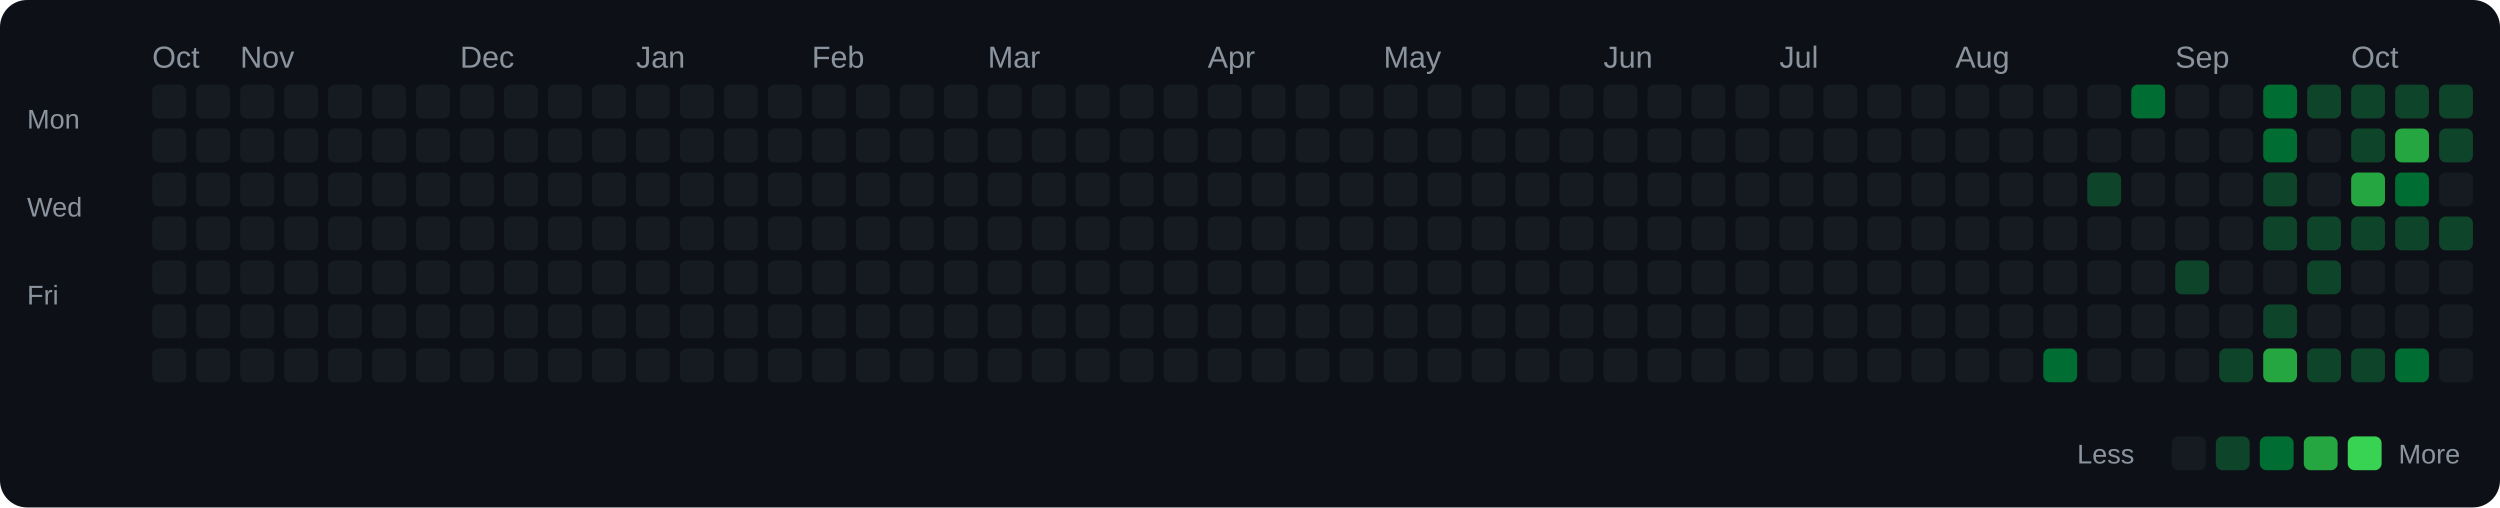
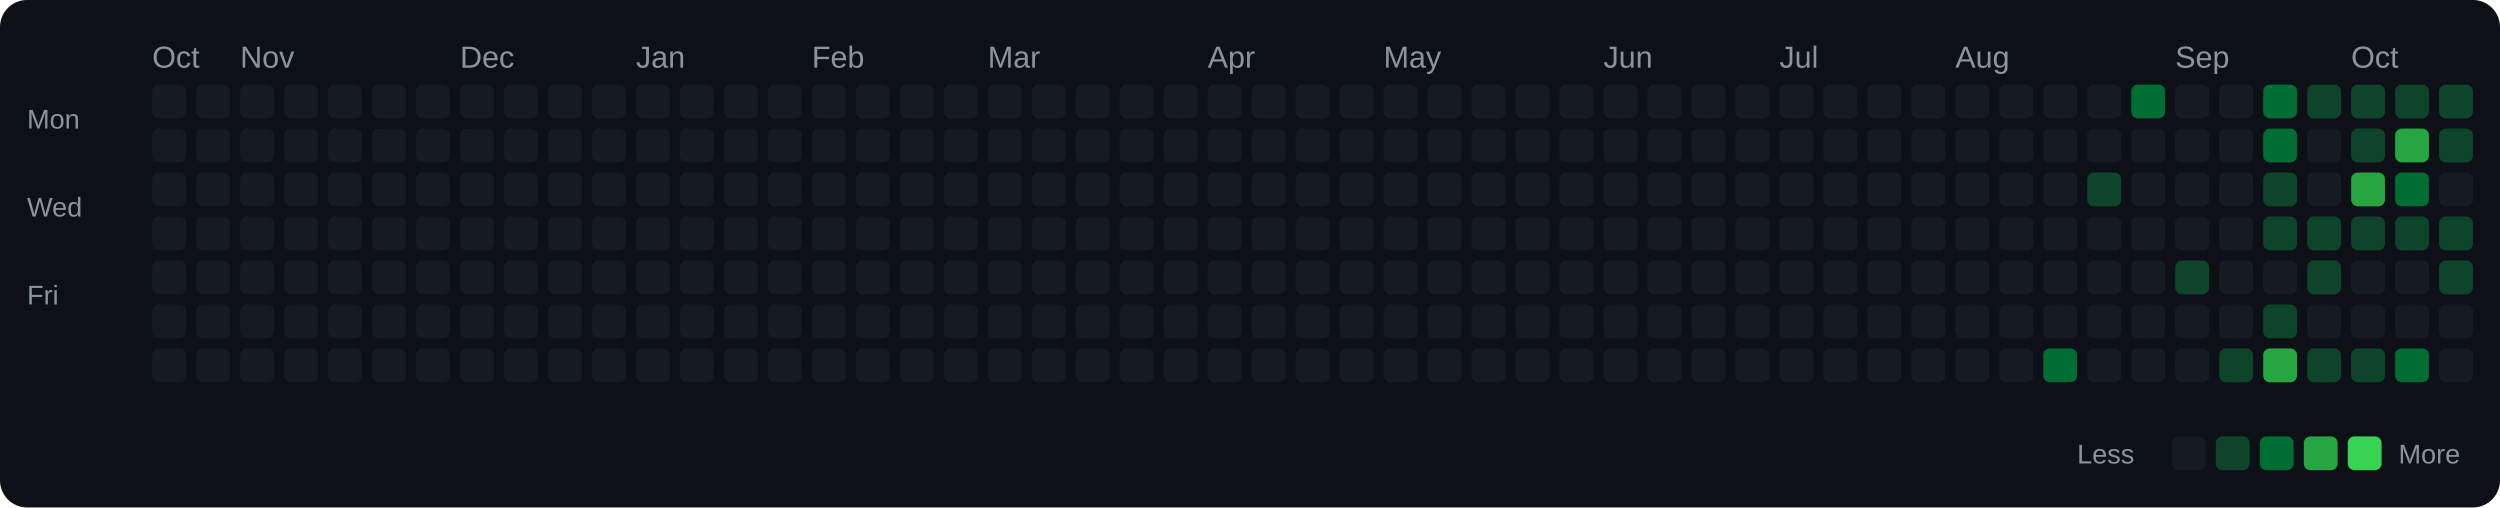
<svg xmlns="http://www.w3.org/2000/svg" width="739" height="150" viewBox="0 0 739 150" role="img" aria-labelledby="title description">
  <rect width="100%" height="100%" fill="#0d1117" rx="8" />
  <text x="45" y="20" fill="#8b949e" font-family="Arial, sans-serif" font-size="9"> Oct </text>
  <text x="71" y="20" fill="#8b949e" font-family="Arial, sans-serif" font-size="9"> Nov </text>
  <text x="136" y="20" fill="#8b949e" font-family="Arial, sans-serif" font-size="9"> Dec </text>
  <text x="188" y="20" fill="#8b949e" font-family="Arial, sans-serif" font-size="9"> Jan </text>
  <text x="240" y="20" fill="#8b949e" font-family="Arial, sans-serif" font-size="9"> Feb </text>
  <text x="292" y="20" fill="#8b949e" font-family="Arial, sans-serif" font-size="9"> Mar </text>
  <text x="357" y="20" fill="#8b949e" font-family="Arial, sans-serif" font-size="9"> Apr </text>
  <text x="409" y="20" fill="#8b949e" font-family="Arial, sans-serif" font-size="9"> May </text>
  <text x="474" y="20" fill="#8b949e" font-family="Arial, sans-serif" font-size="9"> Jun </text>
  <text x="526" y="20" fill="#8b949e" font-family="Arial, sans-serif" font-size="9"> Jul </text>
  <text x="578" y="20" fill="#8b949e" font-family="Arial, sans-serif" font-size="9"> Aug </text>
  <text x="643" y="20" fill="#8b949e" font-family="Arial, sans-serif" font-size="9"> Sep </text>
  <text x="695" y="20" fill="#8b949e" font-family="Arial, sans-serif" font-size="9"> Oct </text>
  <rect x="45" y="25" width="10" height="10" rx="2" fill="#161b22"> </rect>
  <rect x="45" y="38" width="10" height="10" rx="2" fill="#161b22"> </rect>
  <rect x="45" y="51" width="10" height="10" rx="2" fill="#161b22"> </rect>
  <rect x="45" y="64" width="10" height="10" rx="2" fill="#161b22"> </rect>
  <rect x="45" y="77" width="10" height="10" rx="2" fill="#161b22"> </rect>
  <rect x="45" y="90" width="10" height="10" rx="2" fill="#161b22"> </rect>
  <rect x="45" y="103" width="10" height="10" rx="2" fill="#161b22"> </rect>
  <rect x="58" y="25" width="10" height="10" rx="2" fill="#161b22"> </rect>
  <rect x="58" y="38" width="10" height="10" rx="2" fill="#161b22"> </rect>
  <rect x="58" y="51" width="10" height="10" rx="2" fill="#161b22"> </rect>
  <rect x="58" y="64" width="10" height="10" rx="2" fill="#161b22"> </rect>
  <rect x="58" y="77" width="10" height="10" rx="2" fill="#161b22"> </rect>
  <rect x="58" y="90" width="10" height="10" rx="2" fill="#161b22"> </rect>
  <rect x="58" y="103" width="10" height="10" rx="2" fill="#161b22"> </rect>
  <rect x="71" y="25" width="10" height="10" rx="2" fill="#161b22"> </rect>
  <rect x="71" y="38" width="10" height="10" rx="2" fill="#161b22"> </rect>
  <rect x="71" y="51" width="10" height="10" rx="2" fill="#161b22"> </rect>
  <rect x="71" y="64" width="10" height="10" rx="2" fill="#161b22"> </rect>
  <rect x="71" y="77" width="10" height="10" rx="2" fill="#161b22"> </rect>
  <rect x="71" y="90" width="10" height="10" rx="2" fill="#161b22"> </rect>
  <rect x="71" y="103" width="10" height="10" rx="2" fill="#161b22"> </rect>
  <rect x="84" y="25" width="10" height="10" rx="2" fill="#161b22"> </rect>
  <rect x="84" y="38" width="10" height="10" rx="2" fill="#161b22"> </rect>
  <rect x="84" y="51" width="10" height="10" rx="2" fill="#161b22"> </rect>
  <rect x="84" y="64" width="10" height="10" rx="2" fill="#161b22"> </rect>
  <rect x="84" y="77" width="10" height="10" rx="2" fill="#161b22"> </rect>
  <rect x="84" y="90" width="10" height="10" rx="2" fill="#161b22"> </rect>
  <rect x="84" y="103" width="10" height="10" rx="2" fill="#161b22"> </rect>
  <rect x="97" y="25" width="10" height="10" rx="2" fill="#161b22"> </rect>
  <rect x="97" y="38" width="10" height="10" rx="2" fill="#161b22"> </rect>
  <rect x="97" y="51" width="10" height="10" rx="2" fill="#161b22"> </rect>
  <rect x="97" y="64" width="10" height="10" rx="2" fill="#161b22"> </rect>
  <rect x="97" y="77" width="10" height="10" rx="2" fill="#161b22"> </rect>
  <rect x="97" y="90" width="10" height="10" rx="2" fill="#161b22"> </rect>
  <rect x="97" y="103" width="10" height="10" rx="2" fill="#161b22"> </rect>
  <rect x="110" y="25" width="10" height="10" rx="2" fill="#161b22"> </rect>
  <rect x="110" y="38" width="10" height="10" rx="2" fill="#161b22"> </rect>
  <rect x="110" y="51" width="10" height="10" rx="2" fill="#161b22"> </rect>
  <rect x="110" y="64" width="10" height="10" rx="2" fill="#161b22"> </rect>
  <rect x="110" y="77" width="10" height="10" rx="2" fill="#161b22"> </rect>
  <rect x="110" y="90" width="10" height="10" rx="2" fill="#161b22"> </rect>
  <rect x="110" y="103" width="10" height="10" rx="2" fill="#161b22"> </rect>
  <rect x="123" y="25" width="10" height="10" rx="2" fill="#161b22"> </rect>
  <rect x="123" y="38" width="10" height="10" rx="2" fill="#161b22"> </rect>
  <rect x="123" y="51" width="10" height="10" rx="2" fill="#161b22"> </rect>
  <rect x="123" y="64" width="10" height="10" rx="2" fill="#161b22"> </rect>
  <rect x="123" y="77" width="10" height="10" rx="2" fill="#161b22"> </rect>
  <rect x="123" y="90" width="10" height="10" rx="2" fill="#161b22"> </rect>
  <rect x="123" y="103" width="10" height="10" rx="2" fill="#161b22"> </rect>
  <rect x="136" y="25" width="10" height="10" rx="2" fill="#161b22"> </rect>
  <rect x="136" y="38" width="10" height="10" rx="2" fill="#161b22"> </rect>
  <rect x="136" y="51" width="10" height="10" rx="2" fill="#161b22"> </rect>
  <rect x="136" y="64" width="10" height="10" rx="2" fill="#161b22"> </rect>
  <rect x="136" y="77" width="10" height="10" rx="2" fill="#161b22"> </rect>
  <rect x="136" y="90" width="10" height="10" rx="2" fill="#161b22"> </rect>
  <rect x="136" y="103" width="10" height="10" rx="2" fill="#161b22"> </rect>
  <rect x="149" y="25" width="10" height="10" rx="2" fill="#161b22"> </rect>
  <rect x="149" y="38" width="10" height="10" rx="2" fill="#161b22"> </rect>
  <rect x="149" y="51" width="10" height="10" rx="2" fill="#161b22"> </rect>
  <rect x="149" y="64" width="10" height="10" rx="2" fill="#161b22"> </rect>
  <rect x="149" y="77" width="10" height="10" rx="2" fill="#161b22"> </rect>
  <rect x="149" y="90" width="10" height="10" rx="2" fill="#161b22"> </rect>
  <rect x="149" y="103" width="10" height="10" rx="2" fill="#161b22"> </rect>
  <rect x="162" y="25" width="10" height="10" rx="2" fill="#161b22"> </rect>
  <rect x="162" y="38" width="10" height="10" rx="2" fill="#161b22"> </rect>
  <rect x="162" y="51" width="10" height="10" rx="2" fill="#161b22"> </rect>
  <rect x="162" y="64" width="10" height="10" rx="2" fill="#161b22"> </rect>
  <rect x="162" y="77" width="10" height="10" rx="2" fill="#161b22"> </rect>
  <rect x="162" y="90" width="10" height="10" rx="2" fill="#161b22"> </rect>
  <rect x="162" y="103" width="10" height="10" rx="2" fill="#161b22"> </rect>
  <rect x="175" y="25" width="10" height="10" rx="2" fill="#161b22"> </rect>
  <rect x="175" y="38" width="10" height="10" rx="2" fill="#161b22"> </rect>
  <rect x="175" y="51" width="10" height="10" rx="2" fill="#161b22"> </rect>
  <rect x="175" y="64" width="10" height="10" rx="2" fill="#161b22"> </rect>
  <rect x="175" y="77" width="10" height="10" rx="2" fill="#161b22"> </rect>
  <rect x="175" y="90" width="10" height="10" rx="2" fill="#161b22"> </rect>
  <rect x="175" y="103" width="10" height="10" rx="2" fill="#161b22"> </rect>
  <rect x="188" y="25" width="10" height="10" rx="2" fill="#161b22"> </rect>
  <rect x="188" y="38" width="10" height="10" rx="2" fill="#161b22"> </rect>
  <rect x="188" y="51" width="10" height="10" rx="2" fill="#161b22"> </rect>
  <rect x="188" y="64" width="10" height="10" rx="2" fill="#161b22"> </rect>
  <rect x="188" y="77" width="10" height="10" rx="2" fill="#161b22"> </rect>
  <rect x="188" y="90" width="10" height="10" rx="2" fill="#161b22"> </rect>
  <rect x="188" y="103" width="10" height="10" rx="2" fill="#161b22"> </rect>
  <rect x="201" y="25" width="10" height="10" rx="2" fill="#161b22"> </rect>
  <rect x="201" y="38" width="10" height="10" rx="2" fill="#161b22"> </rect>
  <rect x="201" y="51" width="10" height="10" rx="2" fill="#161b22"> </rect>
  <rect x="201" y="64" width="10" height="10" rx="2" fill="#161b22"> </rect>
  <rect x="201" y="77" width="10" height="10" rx="2" fill="#161b22"> </rect>
  <rect x="201" y="90" width="10" height="10" rx="2" fill="#161b22"> </rect>
  <rect x="201" y="103" width="10" height="10" rx="2" fill="#161b22"> </rect>
  <rect x="214" y="25" width="10" height="10" rx="2" fill="#161b22"> </rect>
  <rect x="214" y="38" width="10" height="10" rx="2" fill="#161b22"> </rect>
  <rect x="214" y="51" width="10" height="10" rx="2" fill="#161b22"> </rect>
  <rect x="214" y="64" width="10" height="10" rx="2" fill="#161b22"> </rect>
  <rect x="214" y="77" width="10" height="10" rx="2" fill="#161b22"> </rect>
  <rect x="214" y="90" width="10" height="10" rx="2" fill="#161b22"> </rect>
  <rect x="214" y="103" width="10" height="10" rx="2" fill="#161b22"> </rect>
  <rect x="227" y="25" width="10" height="10" rx="2" fill="#161b22"> </rect>
  <rect x="227" y="38" width="10" height="10" rx="2" fill="#161b22"> </rect>
  <rect x="227" y="51" width="10" height="10" rx="2" fill="#161b22"> </rect>
  <rect x="227" y="64" width="10" height="10" rx="2" fill="#161b22"> </rect>
  <rect x="227" y="77" width="10" height="10" rx="2" fill="#161b22"> </rect>
  <rect x="227" y="90" width="10" height="10" rx="2" fill="#161b22"> </rect>
  <rect x="227" y="103" width="10" height="10" rx="2" fill="#161b22"> </rect>
  <rect x="240" y="25" width="10" height="10" rx="2" fill="#161b22"> </rect>
  <rect x="240" y="38" width="10" height="10" rx="2" fill="#161b22"> </rect>
  <rect x="240" y="51" width="10" height="10" rx="2" fill="#161b22"> </rect>
  <rect x="240" y="64" width="10" height="10" rx="2" fill="#161b22"> </rect>
  <rect x="240" y="77" width="10" height="10" rx="2" fill="#161b22"> </rect>
  <rect x="240" y="90" width="10" height="10" rx="2" fill="#161b22"> </rect>
  <rect x="240" y="103" width="10" height="10" rx="2" fill="#161b22"> </rect>
  <rect x="253" y="25" width="10" height="10" rx="2" fill="#161b22"> </rect>
  <rect x="253" y="38" width="10" height="10" rx="2" fill="#161b22"> </rect>
  <rect x="253" y="51" width="10" height="10" rx="2" fill="#161b22"> </rect>
  <rect x="253" y="64" width="10" height="10" rx="2" fill="#161b22"> </rect>
  <rect x="253" y="77" width="10" height="10" rx="2" fill="#161b22"> </rect>
  <rect x="253" y="90" width="10" height="10" rx="2" fill="#161b22"> </rect>
  <rect x="253" y="103" width="10" height="10" rx="2" fill="#161b22"> </rect>
  <rect x="266" y="25" width="10" height="10" rx="2" fill="#161b22"> </rect>
  <rect x="266" y="38" width="10" height="10" rx="2" fill="#161b22"> </rect>
  <rect x="266" y="51" width="10" height="10" rx="2" fill="#161b22"> </rect>
  <rect x="266" y="64" width="10" height="10" rx="2" fill="#161b22"> </rect>
  <rect x="266" y="77" width="10" height="10" rx="2" fill="#161b22"> </rect>
  <rect x="266" y="90" width="10" height="10" rx="2" fill="#161b22"> </rect>
  <rect x="266" y="103" width="10" height="10" rx="2" fill="#161b22"> </rect>
  <rect x="279" y="25" width="10" height="10" rx="2" fill="#161b22"> </rect>
  <rect x="279" y="38" width="10" height="10" rx="2" fill="#161b22"> </rect>
  <rect x="279" y="51" width="10" height="10" rx="2" fill="#161b22"> </rect>
  <rect x="279" y="64" width="10" height="10" rx="2" fill="#161b22"> </rect>
  <rect x="279" y="77" width="10" height="10" rx="2" fill="#161b22"> </rect>
  <rect x="279" y="90" width="10" height="10" rx="2" fill="#161b22"> </rect>
  <rect x="279" y="103" width="10" height="10" rx="2" fill="#161b22"> </rect>
  <rect x="292" y="25" width="10" height="10" rx="2" fill="#161b22"> </rect>
  <rect x="292" y="38" width="10" height="10" rx="2" fill="#161b22"> </rect>
  <rect x="292" y="51" width="10" height="10" rx="2" fill="#161b22"> </rect>
  <rect x="292" y="64" width="10" height="10" rx="2" fill="#161b22"> </rect>
  <rect x="292" y="77" width="10" height="10" rx="2" fill="#161b22"> </rect>
  <rect x="292" y="90" width="10" height="10" rx="2" fill="#161b22"> </rect>
  <rect x="292" y="103" width="10" height="10" rx="2" fill="#161b22"> </rect>
  <rect x="305" y="25" width="10" height="10" rx="2" fill="#161b22"> </rect>
  <rect x="305" y="38" width="10" height="10" rx="2" fill="#161b22"> </rect>
  <rect x="305" y="51" width="10" height="10" rx="2" fill="#161b22"> </rect>
  <rect x="305" y="64" width="10" height="10" rx="2" fill="#161b22"> </rect>
  <rect x="305" y="77" width="10" height="10" rx="2" fill="#161b22"> </rect>
  <rect x="305" y="90" width="10" height="10" rx="2" fill="#161b22"> </rect>
  <rect x="305" y="103" width="10" height="10" rx="2" fill="#161b22"> </rect>
  <rect x="318" y="25" width="10" height="10" rx="2" fill="#161b22"> </rect>
  <rect x="318" y="38" width="10" height="10" rx="2" fill="#161b22"> </rect>
  <rect x="318" y="51" width="10" height="10" rx="2" fill="#161b22"> </rect>
  <rect x="318" y="64" width="10" height="10" rx="2" fill="#161b22"> </rect>
  <rect x="318" y="77" width="10" height="10" rx="2" fill="#161b22"> </rect>
  <rect x="318" y="90" width="10" height="10" rx="2" fill="#161b22"> </rect>
  <rect x="318" y="103" width="10" height="10" rx="2" fill="#161b22"> </rect>
  <rect x="331" y="25" width="10" height="10" rx="2" fill="#161b22"> </rect>
  <rect x="331" y="38" width="10" height="10" rx="2" fill="#161b22"> </rect>
  <rect x="331" y="51" width="10" height="10" rx="2" fill="#161b22"> </rect>
  <rect x="331" y="64" width="10" height="10" rx="2" fill="#161b22"> </rect>
  <rect x="331" y="77" width="10" height="10" rx="2" fill="#161b22"> </rect>
  <rect x="331" y="90" width="10" height="10" rx="2" fill="#161b22"> </rect>
  <rect x="331" y="103" width="10" height="10" rx="2" fill="#161b22"> </rect>
  <rect x="344" y="25" width="10" height="10" rx="2" fill="#161b22"> </rect>
  <rect x="344" y="38" width="10" height="10" rx="2" fill="#161b22"> </rect>
  <rect x="344" y="51" width="10" height="10" rx="2" fill="#161b22"> </rect>
  <rect x="344" y="64" width="10" height="10" rx="2" fill="#161b22"> </rect>
  <rect x="344" y="77" width="10" height="10" rx="2" fill="#161b22"> </rect>
  <rect x="344" y="90" width="10" height="10" rx="2" fill="#161b22"> </rect>
  <rect x="344" y="103" width="10" height="10" rx="2" fill="#161b22"> </rect>
  <rect x="357" y="25" width="10" height="10" rx="2" fill="#161b22"> </rect>
  <rect x="357" y="38" width="10" height="10" rx="2" fill="#161b22"> </rect>
  <rect x="357" y="51" width="10" height="10" rx="2" fill="#161b22"> </rect>
  <rect x="357" y="64" width="10" height="10" rx="2" fill="#161b22"> </rect>
  <rect x="357" y="77" width="10" height="10" rx="2" fill="#161b22"> </rect>
  <rect x="357" y="90" width="10" height="10" rx="2" fill="#161b22"> </rect>
  <rect x="357" y="103" width="10" height="10" rx="2" fill="#161b22"> </rect>
  <rect x="370" y="25" width="10" height="10" rx="2" fill="#161b22"> </rect>
  <rect x="370" y="38" width="10" height="10" rx="2" fill="#161b22"> </rect>
  <rect x="370" y="51" width="10" height="10" rx="2" fill="#161b22"> </rect>
  <rect x="370" y="64" width="10" height="10" rx="2" fill="#161b22"> </rect>
  <rect x="370" y="77" width="10" height="10" rx="2" fill="#161b22"> </rect>
  <rect x="370" y="90" width="10" height="10" rx="2" fill="#161b22"> </rect>
  <rect x="370" y="103" width="10" height="10" rx="2" fill="#161b22"> </rect>
  <rect x="383" y="25" width="10" height="10" rx="2" fill="#161b22"> </rect>
  <rect x="383" y="38" width="10" height="10" rx="2" fill="#161b22"> </rect>
  <rect x="383" y="51" width="10" height="10" rx="2" fill="#161b22"> </rect>
  <rect x="383" y="64" width="10" height="10" rx="2" fill="#161b22"> </rect>
  <rect x="383" y="77" width="10" height="10" rx="2" fill="#161b22"> </rect>
  <rect x="383" y="90" width="10" height="10" rx="2" fill="#161b22"> </rect>
  <rect x="383" y="103" width="10" height="10" rx="2" fill="#161b22"> </rect>
  <rect x="396" y="25" width="10" height="10" rx="2" fill="#161b22"> </rect>
  <rect x="396" y="38" width="10" height="10" rx="2" fill="#161b22"> </rect>
  <rect x="396" y="51" width="10" height="10" rx="2" fill="#161b22"> </rect>
  <rect x="396" y="64" width="10" height="10" rx="2" fill="#161b22"> </rect>
  <rect x="396" y="77" width="10" height="10" rx="2" fill="#161b22"> </rect>
  <rect x="396" y="90" width="10" height="10" rx="2" fill="#161b22"> </rect>
  <rect x="396" y="103" width="10" height="10" rx="2" fill="#161b22"> </rect>
  <rect x="409" y="25" width="10" height="10" rx="2" fill="#161b22"> </rect>
  <rect x="409" y="38" width="10" height="10" rx="2" fill="#161b22"> </rect>
  <rect x="409" y="51" width="10" height="10" rx="2" fill="#161b22"> </rect>
  <rect x="409" y="64" width="10" height="10" rx="2" fill="#161b22"> </rect>
  <rect x="409" y="77" width="10" height="10" rx="2" fill="#161b22"> </rect>
  <rect x="409" y="90" width="10" height="10" rx="2" fill="#161b22"> </rect>
  <rect x="409" y="103" width="10" height="10" rx="2" fill="#161b22"> </rect>
  <rect x="422" y="25" width="10" height="10" rx="2" fill="#161b22"> </rect>
  <rect x="422" y="38" width="10" height="10" rx="2" fill="#161b22"> </rect>
  <rect x="422" y="51" width="10" height="10" rx="2" fill="#161b22"> </rect>
  <rect x="422" y="64" width="10" height="10" rx="2" fill="#161b22"> </rect>
  <rect x="422" y="77" width="10" height="10" rx="2" fill="#161b22"> </rect>
  <rect x="422" y="90" width="10" height="10" rx="2" fill="#161b22"> </rect>
  <rect x="422" y="103" width="10" height="10" rx="2" fill="#161b22"> </rect>
  <rect x="435" y="25" width="10" height="10" rx="2" fill="#161b22"> </rect>
  <rect x="435" y="38" width="10" height="10" rx="2" fill="#161b22"> </rect>
  <rect x="435" y="51" width="10" height="10" rx="2" fill="#161b22"> </rect>
  <rect x="435" y="64" width="10" height="10" rx="2" fill="#161b22"> </rect>
  <rect x="435" y="77" width="10" height="10" rx="2" fill="#161b22"> </rect>
  <rect x="435" y="90" width="10" height="10" rx="2" fill="#161b22"> </rect>
  <rect x="435" y="103" width="10" height="10" rx="2" fill="#161b22"> </rect>
  <rect x="448" y="25" width="10" height="10" rx="2" fill="#161b22"> </rect>
  <rect x="448" y="38" width="10" height="10" rx="2" fill="#161b22"> </rect>
  <rect x="448" y="51" width="10" height="10" rx="2" fill="#161b22"> </rect>
  <rect x="448" y="64" width="10" height="10" rx="2" fill="#161b22"> </rect>
  <rect x="448" y="77" width="10" height="10" rx="2" fill="#161b22"> </rect>
  <rect x="448" y="90" width="10" height="10" rx="2" fill="#161b22"> </rect>
  <rect x="448" y="103" width="10" height="10" rx="2" fill="#161b22"> </rect>
  <rect x="461" y="25" width="10" height="10" rx="2" fill="#161b22"> </rect>
  <rect x="461" y="38" width="10" height="10" rx="2" fill="#161b22"> </rect>
  <rect x="461" y="51" width="10" height="10" rx="2" fill="#161b22"> </rect>
  <rect x="461" y="64" width="10" height="10" rx="2" fill="#161b22"> </rect>
  <rect x="461" y="77" width="10" height="10" rx="2" fill="#161b22"> </rect>
  <rect x="461" y="90" width="10" height="10" rx="2" fill="#161b22"> </rect>
  <rect x="461" y="103" width="10" height="10" rx="2" fill="#161b22"> </rect>
  <rect x="474" y="25" width="10" height="10" rx="2" fill="#161b22"> </rect>
  <rect x="474" y="38" width="10" height="10" rx="2" fill="#161b22"> </rect>
  <rect x="474" y="51" width="10" height="10" rx="2" fill="#161b22"> </rect>
  <rect x="474" y="64" width="10" height="10" rx="2" fill="#161b22"> </rect>
  <rect x="474" y="77" width="10" height="10" rx="2" fill="#161b22"> </rect>
  <rect x="474" y="90" width="10" height="10" rx="2" fill="#161b22"> </rect>
  <rect x="474" y="103" width="10" height="10" rx="2" fill="#161b22"> </rect>
  <rect x="487" y="25" width="10" height="10" rx="2" fill="#161b22"> </rect>
  <rect x="487" y="38" width="10" height="10" rx="2" fill="#161b22"> </rect>
  <rect x="487" y="51" width="10" height="10" rx="2" fill="#161b22"> </rect>
  <rect x="487" y="64" width="10" height="10" rx="2" fill="#161b22"> </rect>
  <rect x="487" y="77" width="10" height="10" rx="2" fill="#161b22"> </rect>
  <rect x="487" y="90" width="10" height="10" rx="2" fill="#161b22"> </rect>
  <rect x="487" y="103" width="10" height="10" rx="2" fill="#161b22"> </rect>
  <rect x="500" y="25" width="10" height="10" rx="2" fill="#161b22"> </rect>
  <rect x="500" y="38" width="10" height="10" rx="2" fill="#161b22"> </rect>
  <rect x="500" y="51" width="10" height="10" rx="2" fill="#161b22"> </rect>
  <rect x="500" y="64" width="10" height="10" rx="2" fill="#161b22"> </rect>
  <rect x="500" y="77" width="10" height="10" rx="2" fill="#161b22"> </rect>
  <rect x="500" y="90" width="10" height="10" rx="2" fill="#161b22"> </rect>
  <rect x="500" y="103" width="10" height="10" rx="2" fill="#161b22"> </rect>
  <rect x="513" y="25" width="10" height="10" rx="2" fill="#161b22"> </rect>
  <rect x="513" y="38" width="10" height="10" rx="2" fill="#161b22"> </rect>
  <rect x="513" y="51" width="10" height="10" rx="2" fill="#161b22"> </rect>
  <rect x="513" y="64" width="10" height="10" rx="2" fill="#161b22"> </rect>
  <rect x="513" y="77" width="10" height="10" rx="2" fill="#161b22"> </rect>
  <rect x="513" y="90" width="10" height="10" rx="2" fill="#161b22"> </rect>
  <rect x="513" y="103" width="10" height="10" rx="2" fill="#161b22"> </rect>
  <rect x="526" y="25" width="10" height="10" rx="2" fill="#161b22"> </rect>
  <rect x="526" y="38" width="10" height="10" rx="2" fill="#161b22"> </rect>
  <rect x="526" y="51" width="10" height="10" rx="2" fill="#161b22"> </rect>
  <rect x="526" y="64" width="10" height="10" rx="2" fill="#161b22"> </rect>
  <rect x="526" y="77" width="10" height="10" rx="2" fill="#161b22"> </rect>
  <rect x="526" y="90" width="10" height="10" rx="2" fill="#161b22"> </rect>
  <rect x="526" y="103" width="10" height="10" rx="2" fill="#161b22"> </rect>
  <rect x="539" y="25" width="10" height="10" rx="2" fill="#161b22"> </rect>
  <rect x="539" y="38" width="10" height="10" rx="2" fill="#161b22"> </rect>
  <rect x="539" y="51" width="10" height="10" rx="2" fill="#161b22"> </rect>
  <rect x="539" y="64" width="10" height="10" rx="2" fill="#161b22"> </rect>
  <rect x="539" y="77" width="10" height="10" rx="2" fill="#161b22"> </rect>
  <rect x="539" y="90" width="10" height="10" rx="2" fill="#161b22"> </rect>
  <rect x="539" y="103" width="10" height="10" rx="2" fill="#161b22"> </rect>
  <rect x="552" y="25" width="10" height="10" rx="2" fill="#161b22"> </rect>
  <rect x="552" y="38" width="10" height="10" rx="2" fill="#161b22"> </rect>
  <rect x="552" y="51" width="10" height="10" rx="2" fill="#161b22"> </rect>
  <rect x="552" y="64" width="10" height="10" rx="2" fill="#161b22"> </rect>
  <rect x="552" y="77" width="10" height="10" rx="2" fill="#161b22"> </rect>
  <rect x="552" y="90" width="10" height="10" rx="2" fill="#161b22"> </rect>
  <rect x="552" y="103" width="10" height="10" rx="2" fill="#161b22"> </rect>
  <rect x="565" y="25" width="10" height="10" rx="2" fill="#161b22"> </rect>
  <rect x="565" y="38" width="10" height="10" rx="2" fill="#161b22"> </rect>
  <rect x="565" y="51" width="10" height="10" rx="2" fill="#161b22"> </rect>
  <rect x="565" y="64" width="10" height="10" rx="2" fill="#161b22"> </rect>
  <rect x="565" y="77" width="10" height="10" rx="2" fill="#161b22"> </rect>
  <rect x="565" y="90" width="10" height="10" rx="2" fill="#161b22"> </rect>
  <rect x="565" y="103" width="10" height="10" rx="2" fill="#161b22"> </rect>
  <rect x="578" y="25" width="10" height="10" rx="2" fill="#161b22"> </rect>
  <rect x="578" y="38" width="10" height="10" rx="2" fill="#161b22"> </rect>
  <rect x="578" y="51" width="10" height="10" rx="2" fill="#161b22"> </rect>
  <rect x="578" y="64" width="10" height="10" rx="2" fill="#161b22"> </rect>
  <rect x="578" y="77" width="10" height="10" rx="2" fill="#161b22"> </rect>
  <rect x="578" y="90" width="10" height="10" rx="2" fill="#161b22"> </rect>
  <rect x="578" y="103" width="10" height="10" rx="2" fill="#161b22"> </rect>
  <rect x="591" y="25" width="10" height="10" rx="2" fill="#161b22"> </rect>
  <rect x="591" y="38" width="10" height="10" rx="2" fill="#161b22"> </rect>
  <rect x="591" y="51" width="10" height="10" rx="2" fill="#161b22"> </rect>
  <rect x="591" y="64" width="10" height="10" rx="2" fill="#161b22"> </rect>
  <rect x="591" y="77" width="10" height="10" rx="2" fill="#161b22"> </rect>
  <rect x="591" y="90" width="10" height="10" rx="2" fill="#161b22"> </rect>
  <rect x="591" y="103" width="10" height="10" rx="2" fill="#161b22"> </rect>
  <rect x="604" y="25" width="10" height="10" rx="2" fill="#161b22"> </rect>
  <rect x="604" y="38" width="10" height="10" rx="2" fill="#161b22"> </rect>
  <rect x="604" y="51" width="10" height="10" rx="2" fill="#161b22"> </rect>
  <rect x="604" y="64" width="10" height="10" rx="2" fill="#161b22"> </rect>
  <rect x="604" y="77" width="10" height="10" rx="2" fill="#161b22"> </rect>
  <rect x="604" y="90" width="10" height="10" rx="2" fill="#161b22"> </rect>
  <rect x="604" y="103" width="10" height="10" rx="2" fill="#006d32"> </rect>
  <rect x="617" y="25" width="10" height="10" rx="2" fill="#161b22"> </rect>
  <rect x="617" y="38" width="10" height="10" rx="2" fill="#161b22"> </rect>
  <rect x="617" y="51" width="10" height="10" rx="2" fill="#0e4429"> </rect>
  <rect x="617" y="64" width="10" height="10" rx="2" fill="#161b22"> </rect>
  <rect x="617" y="77" width="10" height="10" rx="2" fill="#161b22"> </rect>
  <rect x="617" y="90" width="10" height="10" rx="2" fill="#161b22"> </rect>
  <rect x="617" y="103" width="10" height="10" rx="2" fill="#161b22"> </rect>
  <rect x="630" y="25" width="10" height="10" rx="2" fill="#006d32"> </rect>
  <rect x="630" y="38" width="10" height="10" rx="2" fill="#161b22"> </rect>
  <rect x="630" y="51" width="10" height="10" rx="2" fill="#161b22"> </rect>
  <rect x="630" y="64" width="10" height="10" rx="2" fill="#161b22"> </rect>
  <rect x="630" y="77" width="10" height="10" rx="2" fill="#161b22"> </rect>
  <rect x="630" y="90" width="10" height="10" rx="2" fill="#161b22"> </rect>
  <rect x="630" y="103" width="10" height="10" rx="2" fill="#161b22"> </rect>
  <rect x="643" y="25" width="10" height="10" rx="2" fill="#161b22"> </rect>
  <rect x="643" y="38" width="10" height="10" rx="2" fill="#161b22"> </rect>
  <rect x="643" y="51" width="10" height="10" rx="2" fill="#161b22"> </rect>
  <rect x="643" y="64" width="10" height="10" rx="2" fill="#161b22"> </rect>
  <rect x="643" y="77" width="10" height="10" rx="2" fill="#0e4429"> </rect>
  <rect x="643" y="90" width="10" height="10" rx="2" fill="#161b22"> </rect>
  <rect x="643" y="103" width="10" height="10" rx="2" fill="#161b22"> </rect>
  <rect x="656" y="25" width="10" height="10" rx="2" fill="#161b22"> </rect>
  <rect x="656" y="38" width="10" height="10" rx="2" fill="#161b22"> </rect>
  <rect x="656" y="51" width="10" height="10" rx="2" fill="#161b22"> </rect>
  <rect x="656" y="64" width="10" height="10" rx="2" fill="#161b22"> </rect>
  <rect x="656" y="77" width="10" height="10" rx="2" fill="#161b22"> </rect>
  <rect x="656" y="90" width="10" height="10" rx="2" fill="#161b22"> </rect>
  <rect x="656" y="103" width="10" height="10" rx="2" fill="#0e4429"> </rect>
  <rect x="669" y="25" width="10" height="10" rx="2" fill="#006d32"> </rect>
  <rect x="669" y="38" width="10" height="10" rx="2" fill="#006d32"> </rect>
  <rect x="669" y="51" width="10" height="10" rx="2" fill="#0e4429"> </rect>
  <rect x="669" y="64" width="10" height="10" rx="2" fill="#0e4429"> </rect>
  <rect x="669" y="77" width="10" height="10" rx="2" fill="#161b22"> </rect>
  <rect x="669" y="90" width="10" height="10" rx="2" fill="#0e4429"> </rect>
  <rect x="669" y="103" width="10" height="10" rx="2" fill="#26a641"> </rect>
  <rect x="682" y="25" width="10" height="10" rx="2" fill="#0e4429"> </rect>
  <rect x="682" y="38" width="10" height="10" rx="2" fill="#161b22"> </rect>
  <rect x="682" y="51" width="10" height="10" rx="2" fill="#161b22"> </rect>
  <rect x="682" y="64" width="10" height="10" rx="2" fill="#0e4429"> </rect>
  <rect x="682" y="77" width="10" height="10" rx="2" fill="#0e4429"> </rect>
  <rect x="682" y="90" width="10" height="10" rx="2" fill="#161b22"> </rect>
  <rect x="682" y="103" width="10" height="10" rx="2" fill="#0e4429"> </rect>
  <rect x="695" y="25" width="10" height="10" rx="2" fill="#0e4429"> </rect>
  <rect x="695" y="38" width="10" height="10" rx="2" fill="#0e4429"> </rect>
  <rect x="695" y="51" width="10" height="10" rx="2" fill="#26a641"> </rect>
  <rect x="695" y="64" width="10" height="10" rx="2" fill="#0e4429"> </rect>
  <rect x="695" y="77" width="10" height="10" rx="2" fill="#161b22"> </rect>
  <rect x="695" y="90" width="10" height="10" rx="2" fill="#161b22"> </rect>
  <rect x="695" y="103" width="10" height="10" rx="2" fill="#0e4429"> </rect>
  <rect x="708" y="25" width="10" height="10" rx="2" fill="#0e4429"> </rect>
  <rect x="708" y="38" width="10" height="10" rx="2" fill="#26a641"> </rect>
  <rect x="708" y="51" width="10" height="10" rx="2" fill="#006d32"> </rect>
  <rect x="708" y="64" width="10" height="10" rx="2" fill="#0e4429"> </rect>
  <rect x="708" y="77" width="10" height="10" rx="2" fill="#161b22"> </rect>
  <rect x="708" y="90" width="10" height="10" rx="2" fill="#161b22"> </rect>
  <rect x="708" y="103" width="10" height="10" rx="2" fill="#006d32"> </rect>
  <rect x="721" y="25" width="10" height="10" rx="2" fill="#0e4429"> </rect>
  <rect x="721" y="38" width="10" height="10" rx="2" fill="#0e4429"> </rect>
  <rect x="721" y="51" width="10" height="10" rx="2" fill="#161b22"> </rect>
  <rect x="721" y="64" width="10" height="10" rx="2" fill="#0e4429"> </rect>
-   <rect x="721" y="77" width="10" height="10" rx="2" fill="#161b22"> </rect>
+   <rect x="721" y="77" width="10" height="10" rx="2" fill="#0e4429"> </rect>
  <rect x="721" y="90" width="10" height="10" rx="2" fill="#161b22"> </rect>
  <rect x="721" y="103" width="10" height="10" rx="2" fill="#161b22"> </rect>
  <text x="8" y="38" fill="#8b949e" font-family="Arial, sans-serif" font-size="8">Mon</text>
  <text x="8" y="64" fill="#8b949e" font-family="Arial, sans-serif" font-size="8">Wed</text>
  <text x="8" y="90" fill="#8b949e" font-family="Arial, sans-serif" font-size="8">Fri</text>
  <text x="614" y="137" fill="#8b949e" font-family="Arial, sans-serif" font-size="8">Less</text>
  <rect x="642" y="129" width="10" height="10" rx="2" fill="#161b22" />
  <rect x="655" y="129" width="10" height="10" rx="2" fill="#0e4429" />
  <rect x="668" y="129" width="10" height="10" rx="2" fill="#006d32" />
  <rect x="681" y="129" width="10" height="10" rx="2" fill="#26a641" />
  <rect x="694" y="129" width="10" height="10" rx="2" fill="#39d353" />
  <text x="709" y="137" fill="#8b949e" font-family="Arial, sans-serif" font-size="8">More</text>
</svg>
